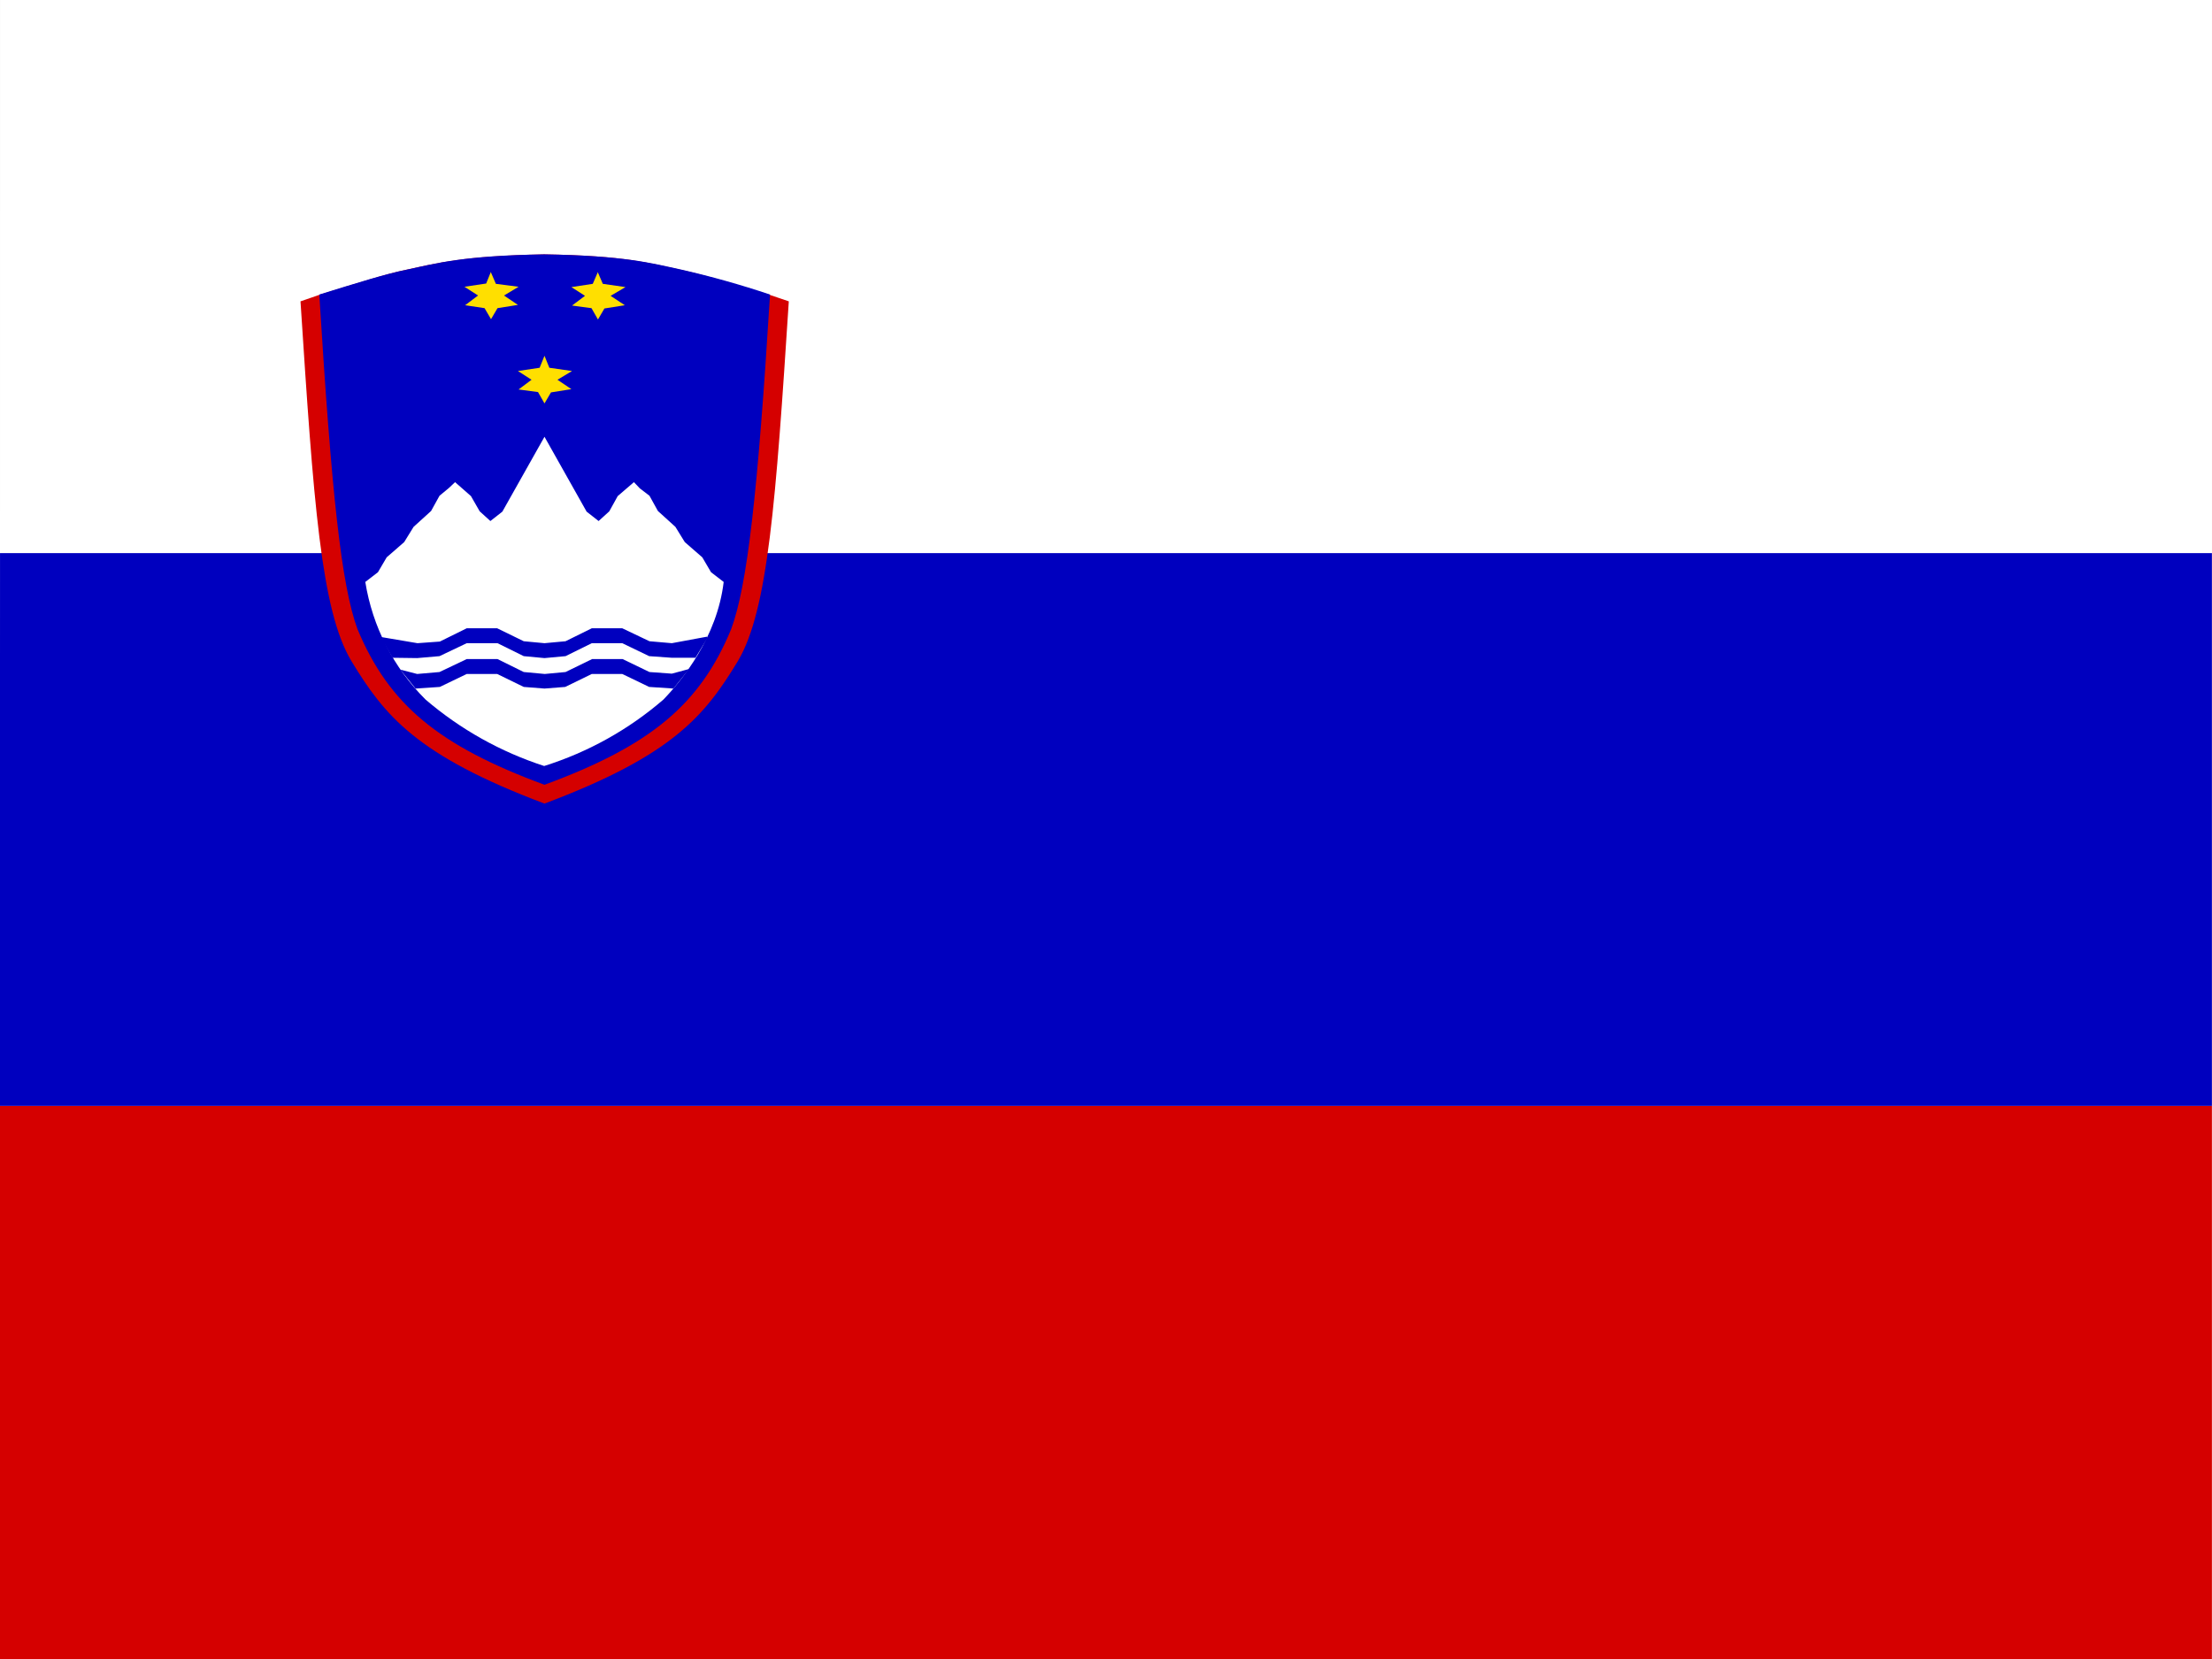
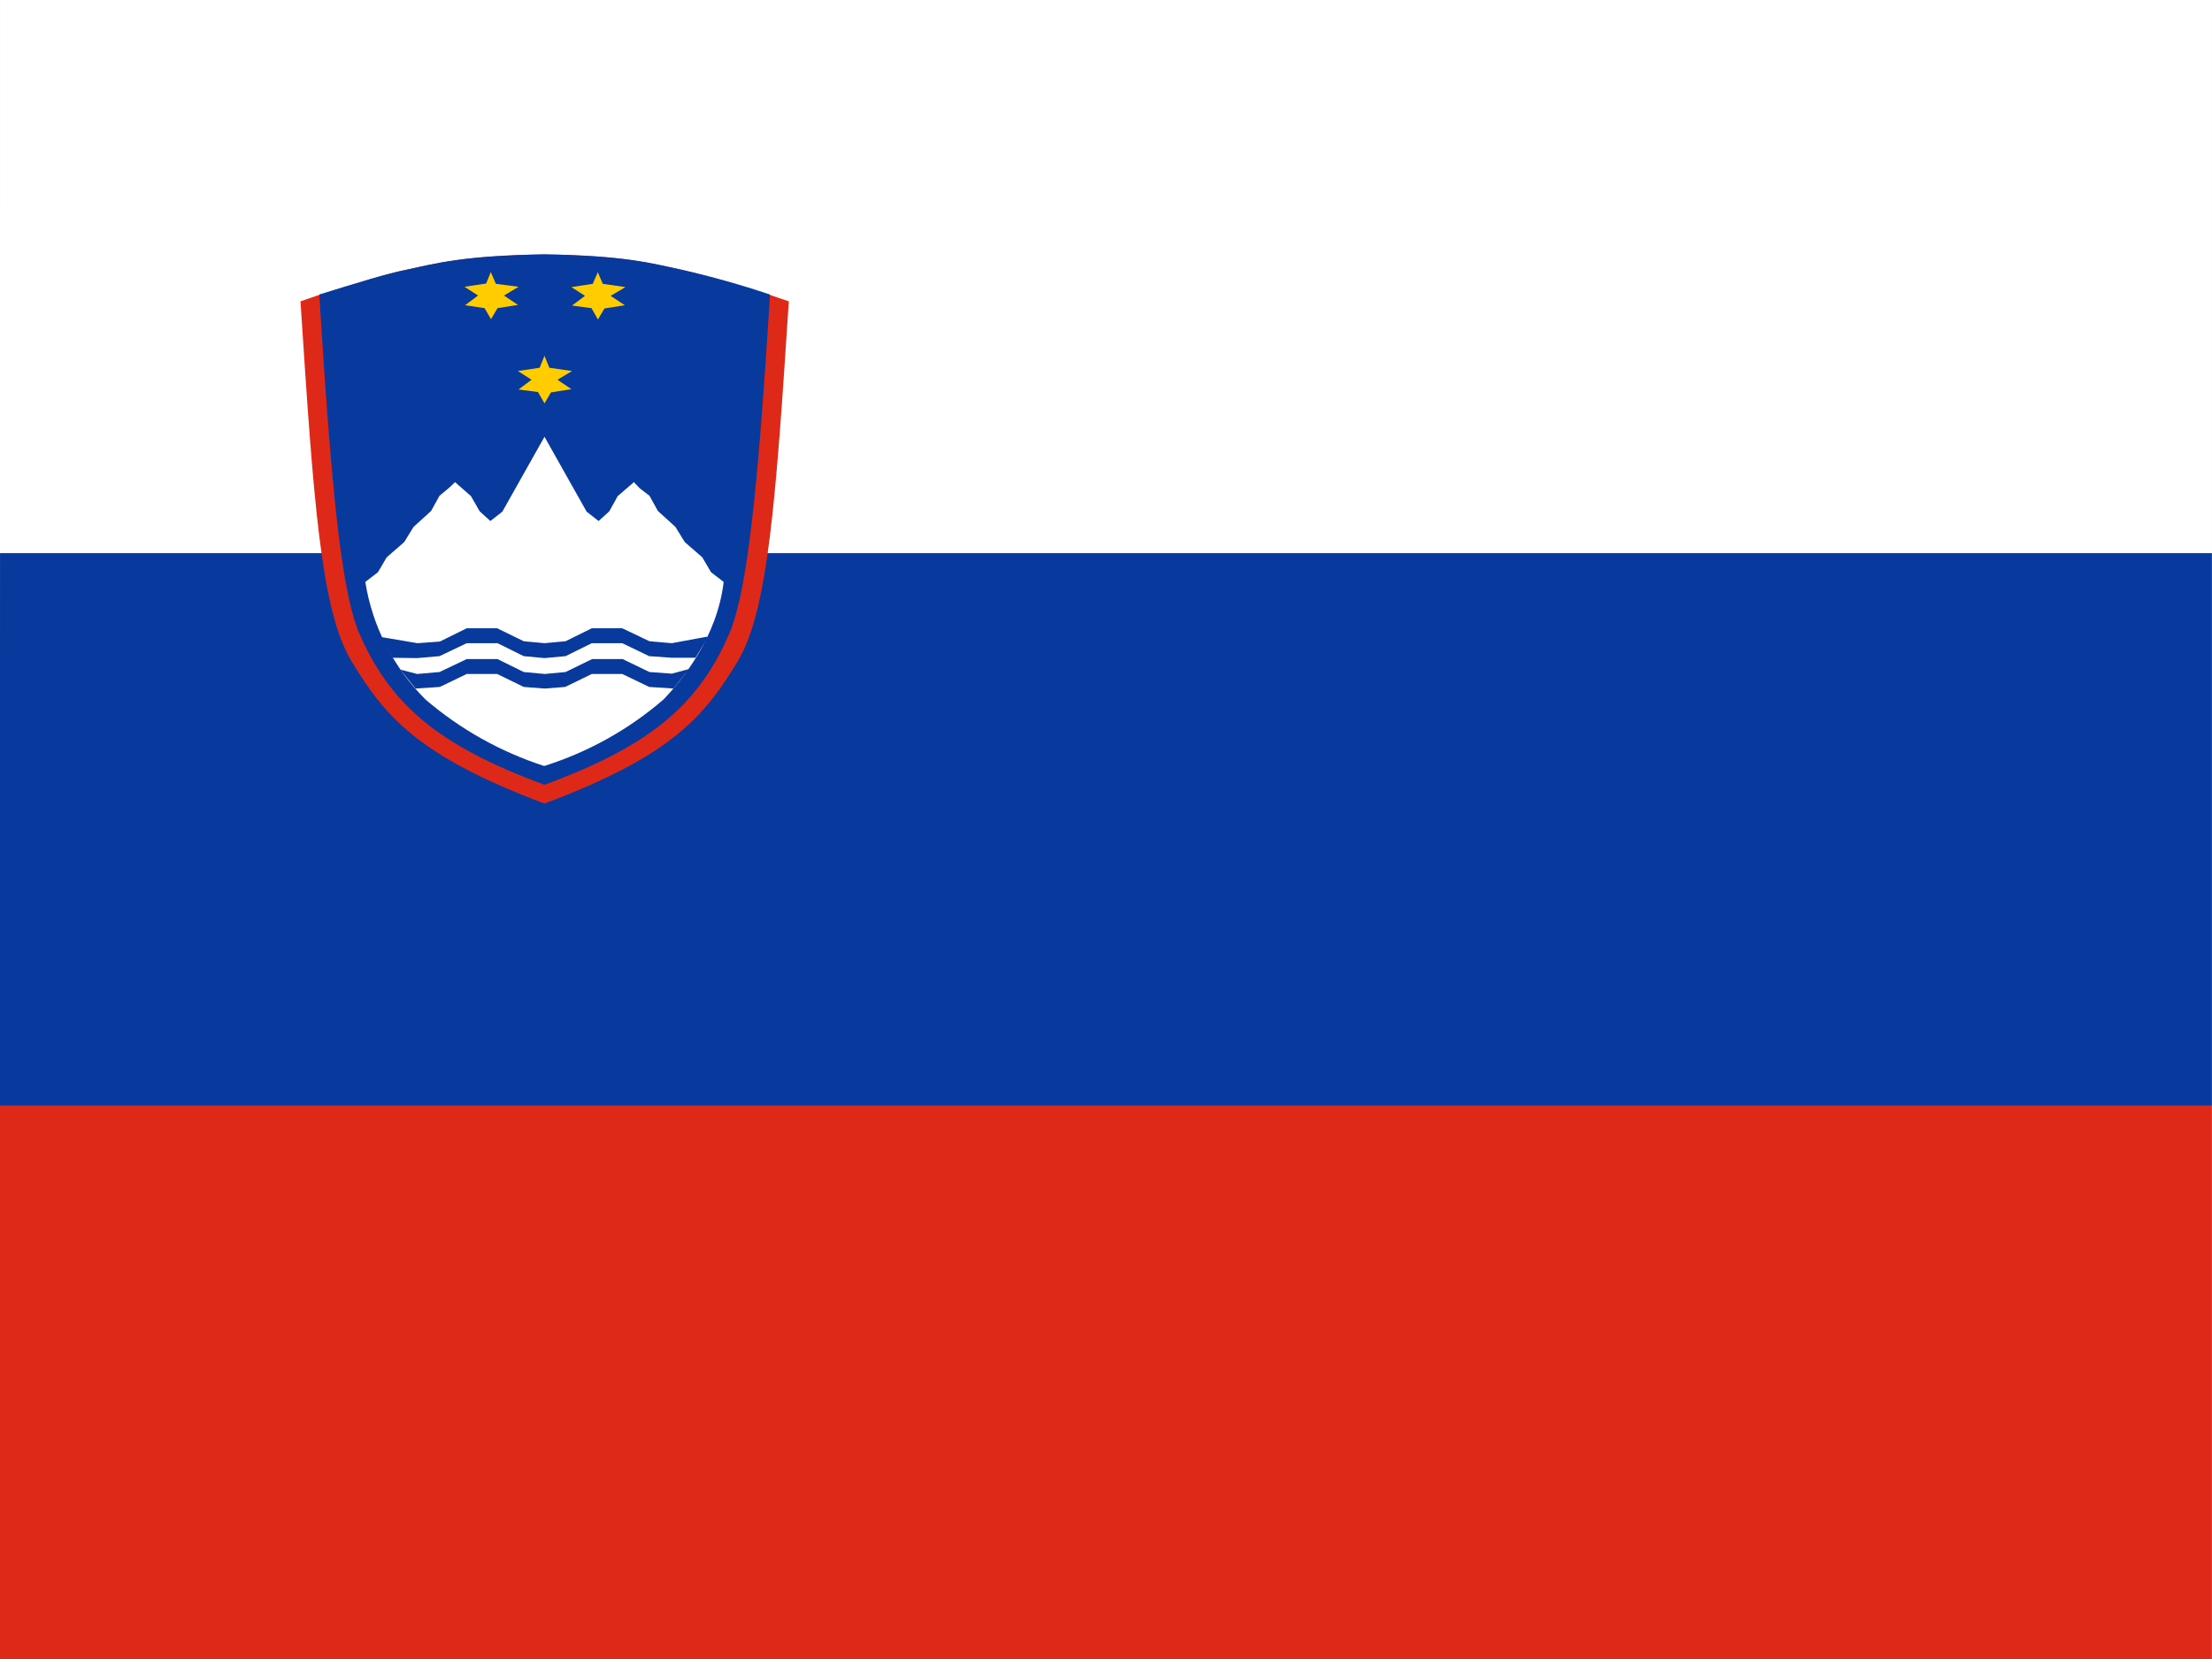
<svg xmlns="http://www.w3.org/2000/svg" id="flag-icon-css-si" viewBox="0 0 640 480">
  <defs>
-     <clipPath id="si-a">
+     <clipPath id="a">
      <path fill-opacity=".7" d="M-15 0h682.6v512H-15.1z" />
    </clipPath>
  </defs>
-   <g fill-rule="evenodd" stroke-width="1pt" clip-path="url(#si-a)" transform="translate(14.1) scale(.9375)">
+   <g fill-rule="evenodd" stroke-width="1pt" clip-path="url(#a)" transform="translate(14.1) scale(.9375)">
    <path fill="#fff" d="M-62 0H962v512H-62z" />
-     <path fill="#d50000" d="M-62 341.3H962V512H-62z" />
-     <path fill="#0000bf" d="M-62 170.7H962v170.6H-62z" />
-     <path fill="#d50000" d="M228.4 93c-4 61.6-6.4 95.4-15.7 111-10.2 16.8-20 29.1-59.7 44-39.6-14.9-49.4-27.2-59.6-44-9.4-15.6-11.7-49.4-15.7-111l5.8-2c11.8-3.6 20.6-6.5 27.1-7.8 9.3-2 17.3-4.2 42.3-4.7 25 .4 33 2.8 42.3 4.8 6.4 1.4 15.6 4 27.3 7.7l5.9 2z" />
-     <path fill="#0000bf" d="M222.6 91c-3.8 61.5-7 89.7-12 103.2-9.6 23.2-24.8 35.9-57.6 48-32.8-12.1-48-24.8-57.7-48-5-13.6-8-41.7-11.8-103.3 11.6-3.6 20.6-6.4 27.1-7.7 9.3-2 17.3-4.3 42.3-4.7 25 .4 33 2.7 42.3 4.7a284 284 0 0127.4 7.7z" />
-     <path fill="#ffdf00" d="M153 109.8l1.5 3.7 7 1-4.5 2.7 4.3 2.9-6.3 1-2 3.4-2-3.5-6-.8 4-3-4.2-2.7 6.7-1 1.5-3.7z" />
+     <path fill="#de2918" d="M-62 341.3H962V512H-62z" />
+     <path fill="#08399c" d="M-62 170.7H962v170.6H-62z" />
+     <path fill="#de2918" d="M228.4 93c-4 61.6-6.4 95.4-15.7 111-10.2 16.8-20 29.1-59.7 44-39.6-14.9-49.4-27.2-59.6-44-9.4-15.6-11.7-49.4-15.7-111l5.8-2c11.8-3.6 20.6-6.5 27.1-7.8 9.3-2 17.3-4.2 42.3-4.7 25 .4 33 2.8 42.3 4.8 6.4 1.4 15.6 4 27.3 7.7l5.9 2z" />
+     <path fill="#08399c" d="M222.6 91c-3.8 61.5-7 89.7-12 103.2-9.6 23.2-24.8 35.9-57.6 48-32.8-12.1-48-24.8-57.7-48-5-13.6-8-41.7-11.8-103.3 11.6-3.6 20.6-6.4 27.1-7.7 9.3-2 17.3-4.3 42.3-4.7 25 .4 33 2.7 42.3 4.7a284 284 0 0127.4 7.7z" />
+     <path fill="#fc0" d="M153 109.8l1.5 3.7 7 1-4.5 2.7 4.3 2.9-6.3 1-2 3.4-2-3.5-6-.8 4-3-4.2-2.7 6.7-1 1.5-3.7z" />
    <path fill="#fff" d="M208.3 179.6l-3.9-3-2.7-4.6-5.4-4.7-2.9-4.7-5.4-4.9-2.6-4.7-3-2.3-1.8-1.9-5 4.3-2.6 4.7-3.3 3-3.7-2.9-2.7-4.8-10.3-18.3-10.3 18.3-2.7 4.8-3.7 2.9-3.3-3-2.7-4.7-4.9-4.3-1.9 1.8-2.9 2.4-2.6 4.7-5.4 4.9-2.9 4.7-5.4 4.7-2.7 4.6-3.9 3a65.8 65.8 0 0018.6 36.3 107 107 0 0036.6 20.5 104.1 104.1 0 0036.8-20.5c5.8-6 16.6-19.3 18.6-36.3z" />
-     <path fill="#ffdf00" d="M169.4 83.9l1.6 3.7 7 1-4.6 2.7 4.4 2.9-6.3 1-2 3.4-2-3.5-6-.8 4-3-4.2-2.7 6.6-1 1.6-3.7zm-33 0l1.6 3.7 7 .9-4.5 2.7 4.3 2.9-6.3 1-2 3.4-2-3.4-6-.9 4-3-4.2-2.7 6.7-1 1.5-3.7z" />
-     <path fill="#0000bf" d="M199.7 203h-7.4l-7-.5-8.3-4h-9.4l-8.1 4-6.5.6-6.4-.6-8.1-4H129l-8.4 4-6.9.6-7.6-.1-3.6-6.2.1-.2 11.2 1.9 6.9-.5 8.3-4.1h9.4l8.2 4 6.4.6 6.5-.6 8.1-4h9.4l8.4 4 6.9.6 10.8-2 .2.4-3.7 6.1zm-86.4 9.5l7.4-.5 8.3-4h9.4l8.2 4 6.4.5 6.4-.5 8.2-4h9.4l8.3 4 7.5.5 4.8-6h-.1l-5.2 1.4-6.9-.5-8.3-4h-9.4l-8.2 4-6.4.6-6.5-.6-8.1-4H129l-8.4 4-6.9.6-5-1.3v.2l4.5 5.6z" />
+     <path fill="#fc0" d="M169.4 83.9l1.6 3.7 7 1-4.6 2.7 4.4 2.9-6.3 1-2 3.4-2-3.5-6-.8 4-3-4.2-2.7 6.6-1 1.6-3.7zm-33 0l1.6 3.7 7 .9-4.5 2.7 4.3 2.9-6.3 1-2 3.4-2-3.4-6-.9 4-3-4.2-2.7 6.7-1 1.5-3.7z" />
+     <path fill="#08399c" d="M199.7 203h-7.4l-7-.5-8.3-4h-9.4l-8.1 4-6.5.6-6.4-.6-8.1-4H129l-8.4 4-6.9.6-7.6-.1-3.6-6.2.1-.2 11.2 1.9 6.9-.5 8.3-4.1h9.4l8.2 4 6.4.6 6.5-.6 8.1-4h9.4l8.4 4 6.9.6 10.8-2 .2.4-3.7 6.1zm-86.4 9.5l7.4-.5 8.3-4h9.4l8.2 4 6.4.5 6.4-.5 8.2-4h9.4l8.3 4 7.5.5 4.8-6h-.1l-5.2 1.4-6.9-.5-8.3-4h-9.4l-8.2 4-6.4.6-6.5-.6-8.1-4H129l-8.4 4-6.9.6-5-1.3v.2l4.5 5.6z" />
  </g>
</svg>
